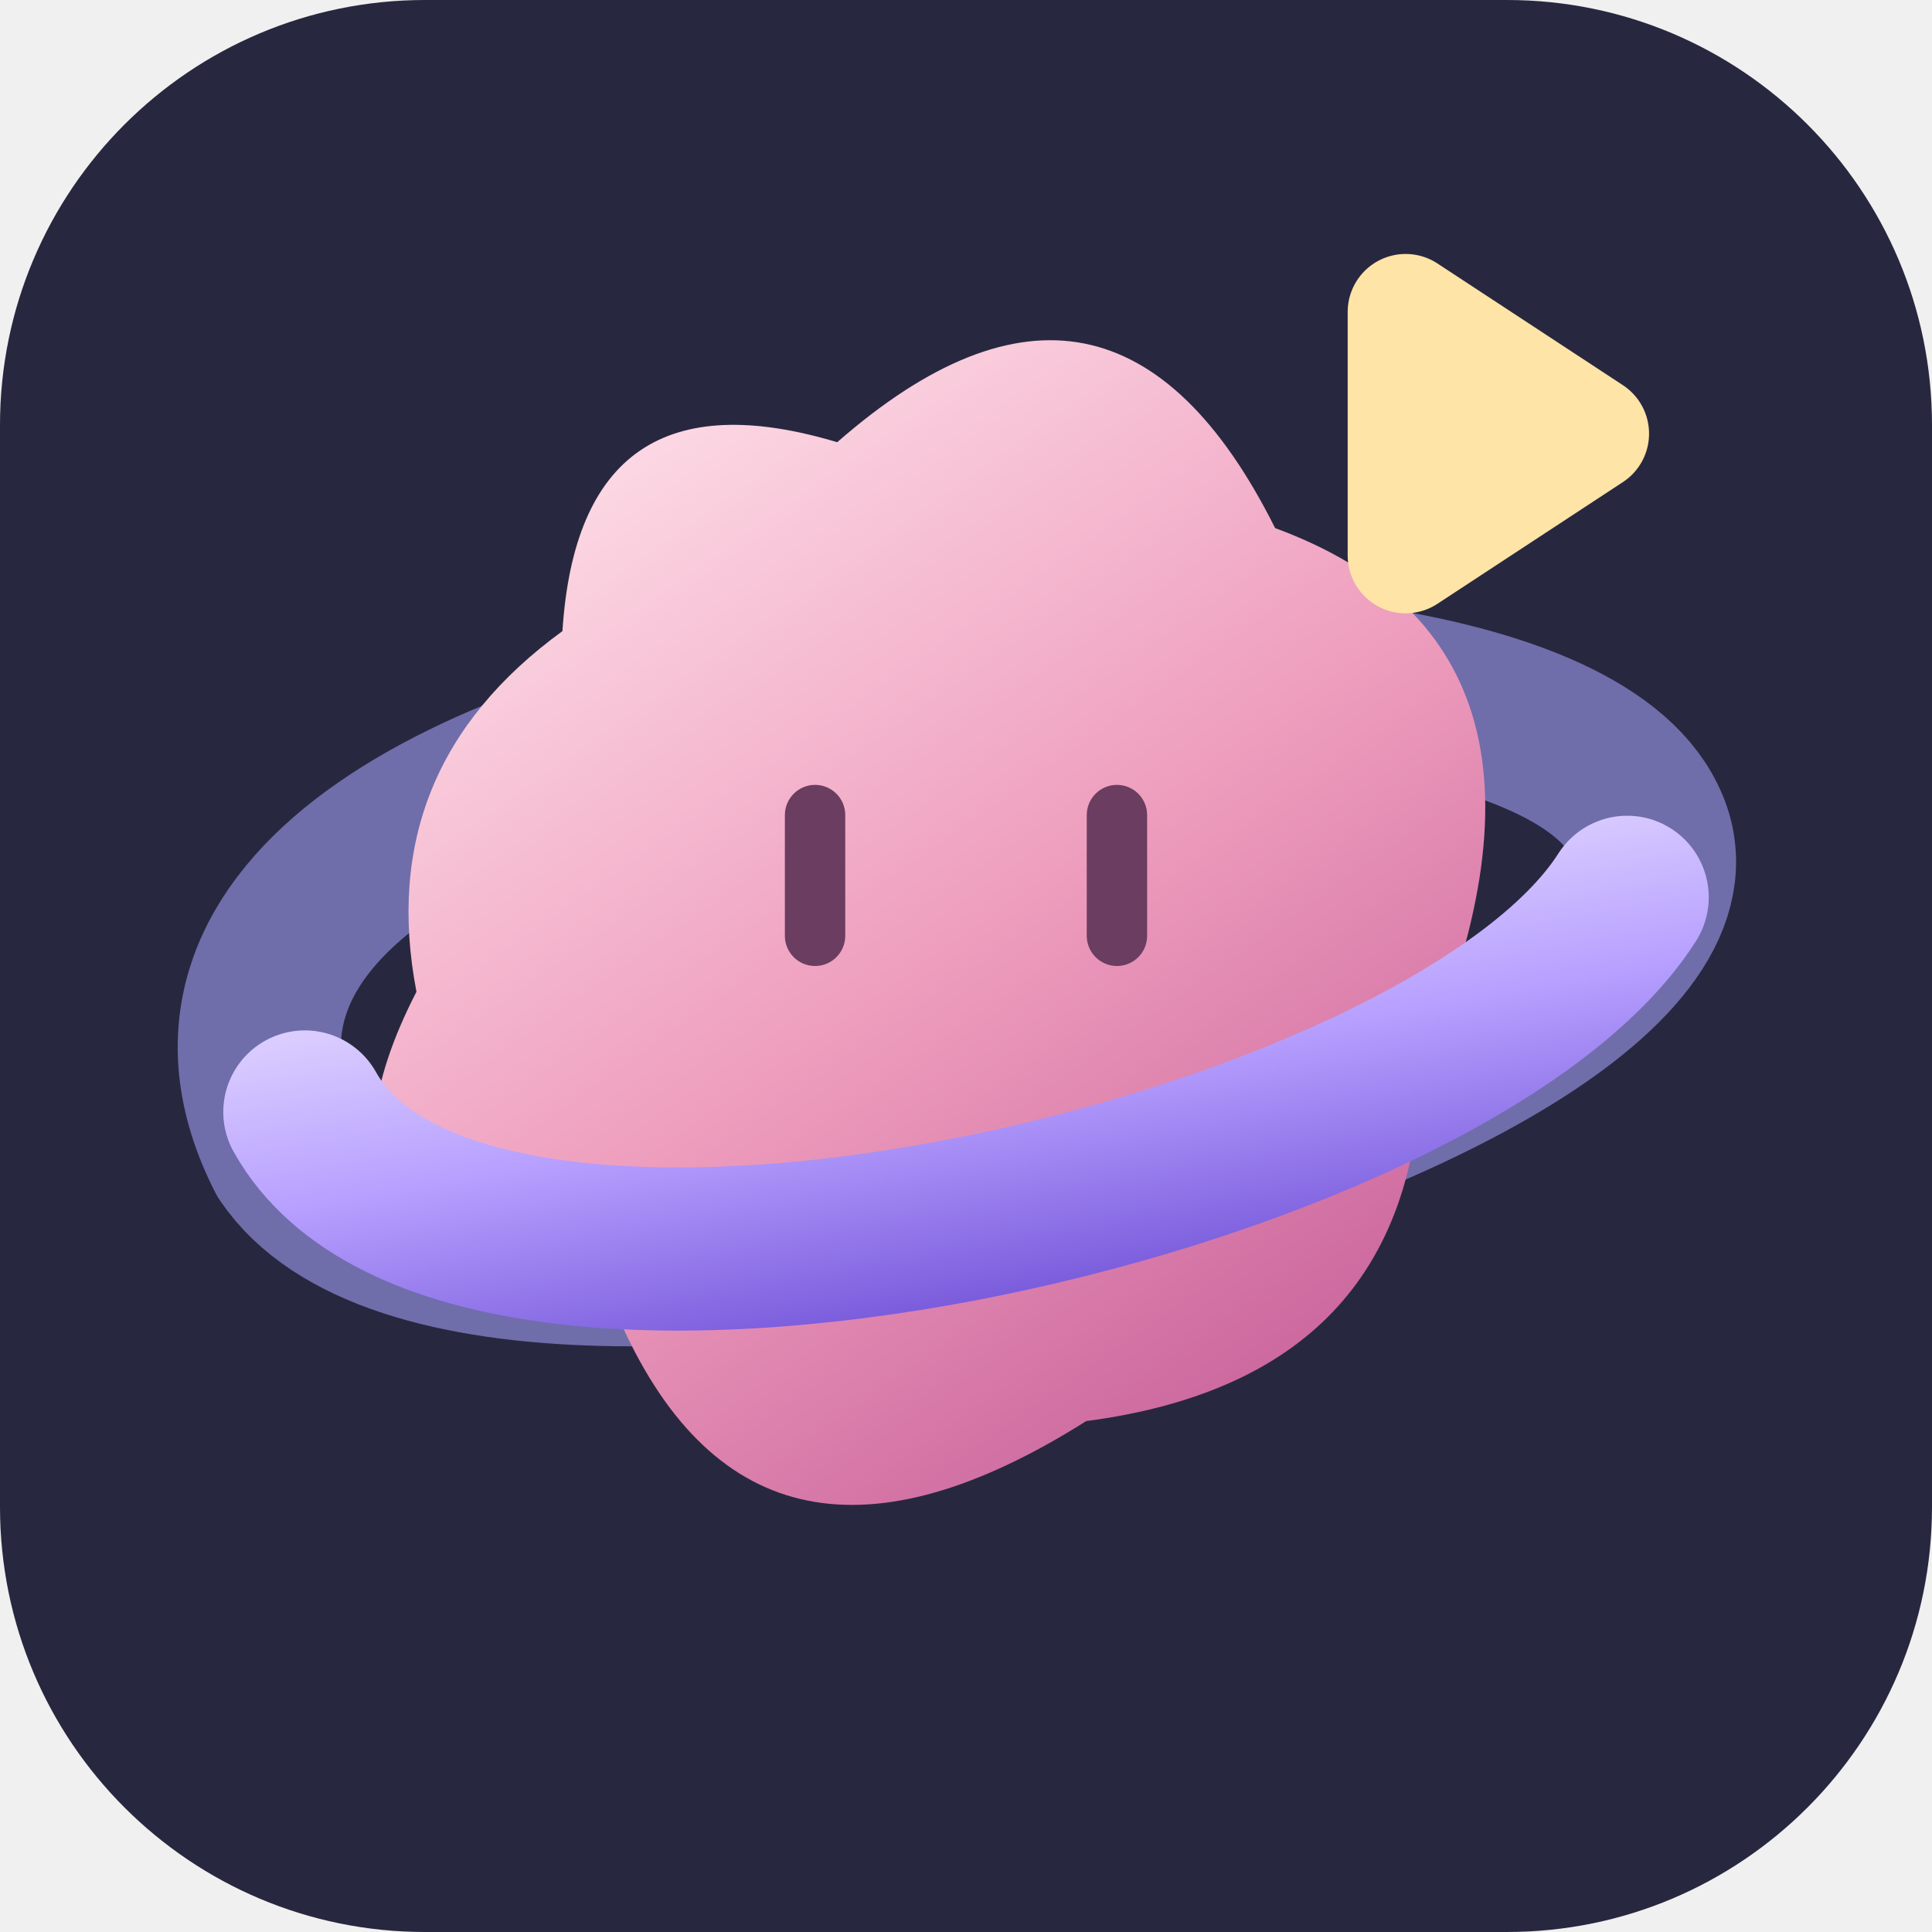
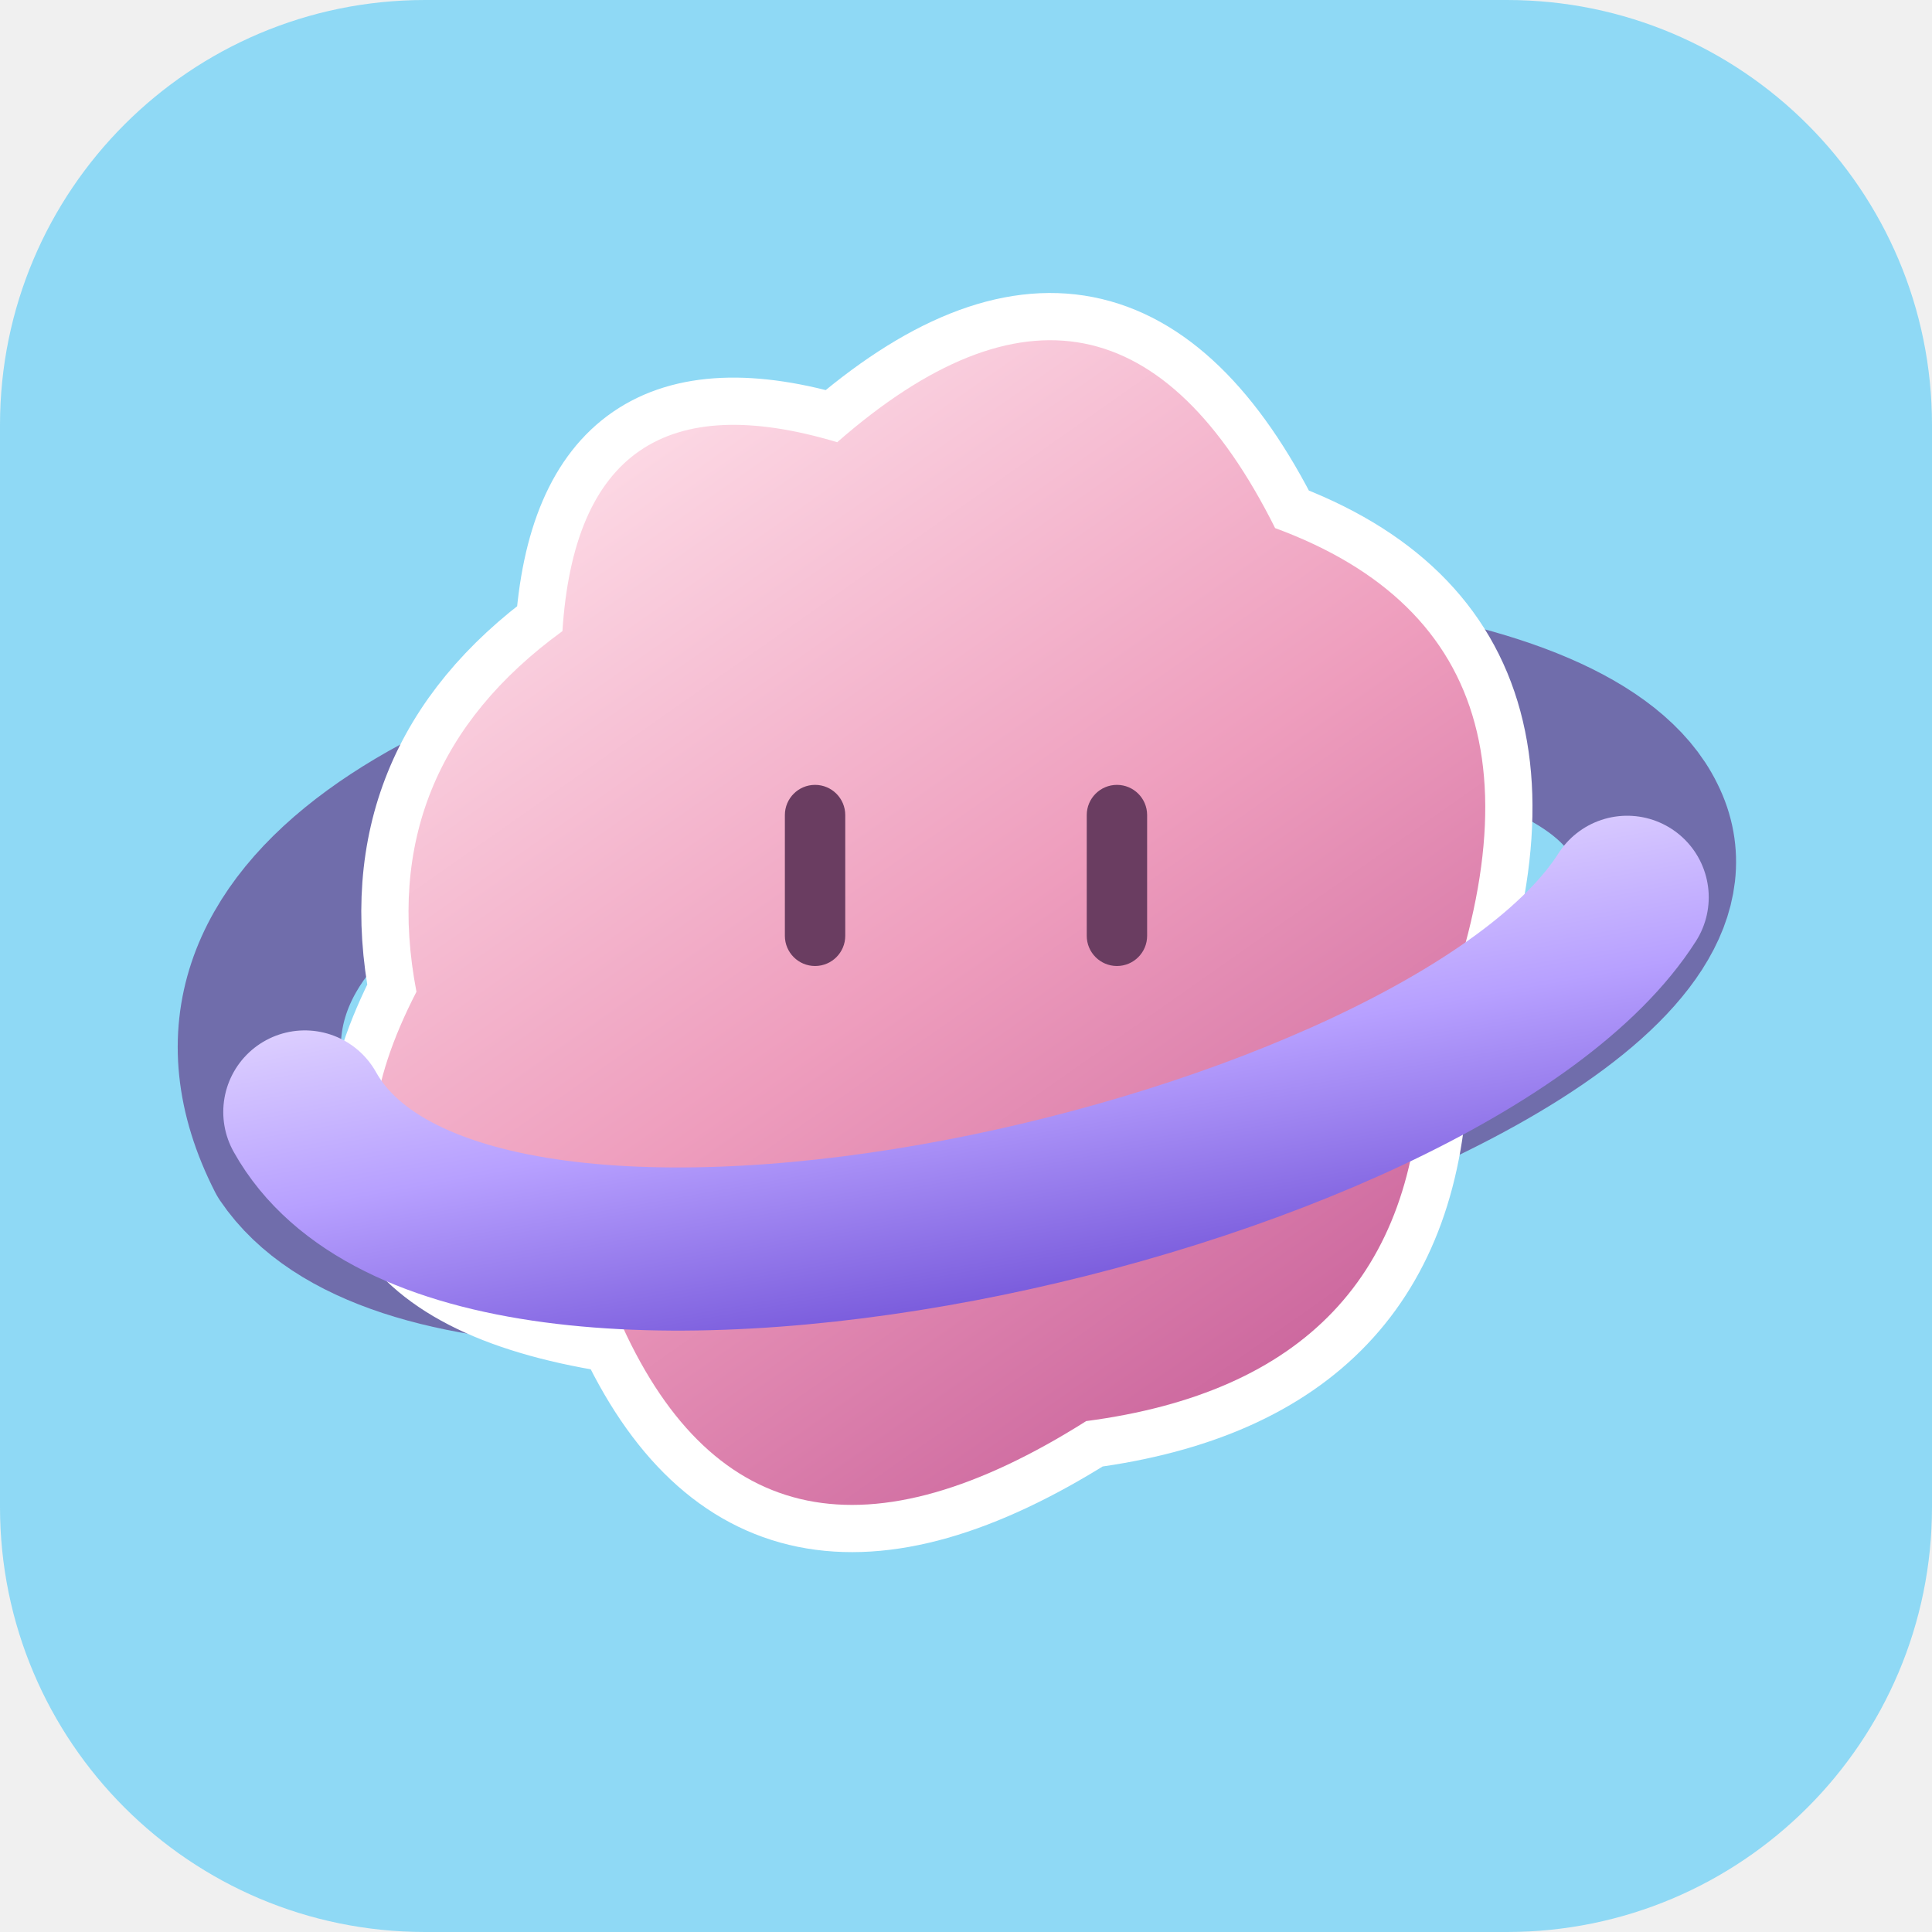
<svg xmlns="http://www.w3.org/2000/svg" width="32" height="32" viewBox="0 0 32 32">
  <defs>
    <linearGradient id="pink" x1="82.3" y1="55.1" x2="174.7" y2="186.8" gradientUnits="userSpaceOnUse">
      <stop stop-color="#FFE4EC" />
      <stop offset="0.52" stop-color="#EE9DBD" />
      <stop offset="1" stop-color="#C45B97" />
    </linearGradient>
    <linearGradient id="lilac" x1="78.7" y1="120" x2="89" y2="177.5" gradientUnits="userSpaceOnUse">
      <stop stop-color="#EEE5FF" />
      <stop offset="0.52" stop-color="#B7A0FF" />
      <stop offset="1" stop-color="#7354D8" />
    </linearGradient>
  </defs>
-   <rect width="32" height="32" rx="7.04" fill="#27283F" />
+   <rect width="32" height="32" rx="7.04" fill="#8FD9F5" />
  <g transform="translate(16 16) scale(0.14222) translate(-128 -128)">
    <path d="M49 150C20 93 191 78 207 111C223 143 72 184 49 150Z" stroke="#706DAB" stroke-width="19" stroke-linecap="round" stroke-linejoin="round" fill="none" />
-     <path d="M81 89C82.333 68.333 93 61 113 67C134.333 48.333 151.333 51.667 164 77C189.333 86.333 195 107.333 181 140C180.333 164 167.333 177.667 142 181C116.667 197 98.667 193.333 88 170C60.667 166 52.667 153 64 131C60.667 113.667 66.333 99.667 81 89Z" fill="url(#pink)" />
+     <path d="M81 89C82.333 68.333 93 61 113 67C134.333 48.333 151.333 51.667 164 77C189.333 86.333 195 107.333 181 140C180.333 164 167.333 177.667 142 181C116.667 197 98.667 193.333 88 170C60.667 166 52.667 153 64 131C60.667 113.667 66.333 99.667 81 89Z" fill="url(#pink)" stroke="#FFFFFF" stroke-width="11" stroke-linejoin="round" paint-order="stroke" />
    <path d="M51 145C70 179 184 153 205 120" stroke="url(#lilac)" stroke-width="19" stroke-linecap="round" fill="none" />
-     <path d="M182 55.5L198 66L182 76.5Z" transform="translate(190 66) scale(1.35) translate(-190 -66)" fill="#FFE4A7" stroke="#FFE4A7" stroke-width="10" stroke-linejoin="round" />
  </g>
  <rect x="13" y="13" width="1" height="3" rx="0.5" fill="#6A3D61" />
  <rect x="18" y="13" width="1" height="3" rx="0.5" fill="#6A3D61" />
</svg>
